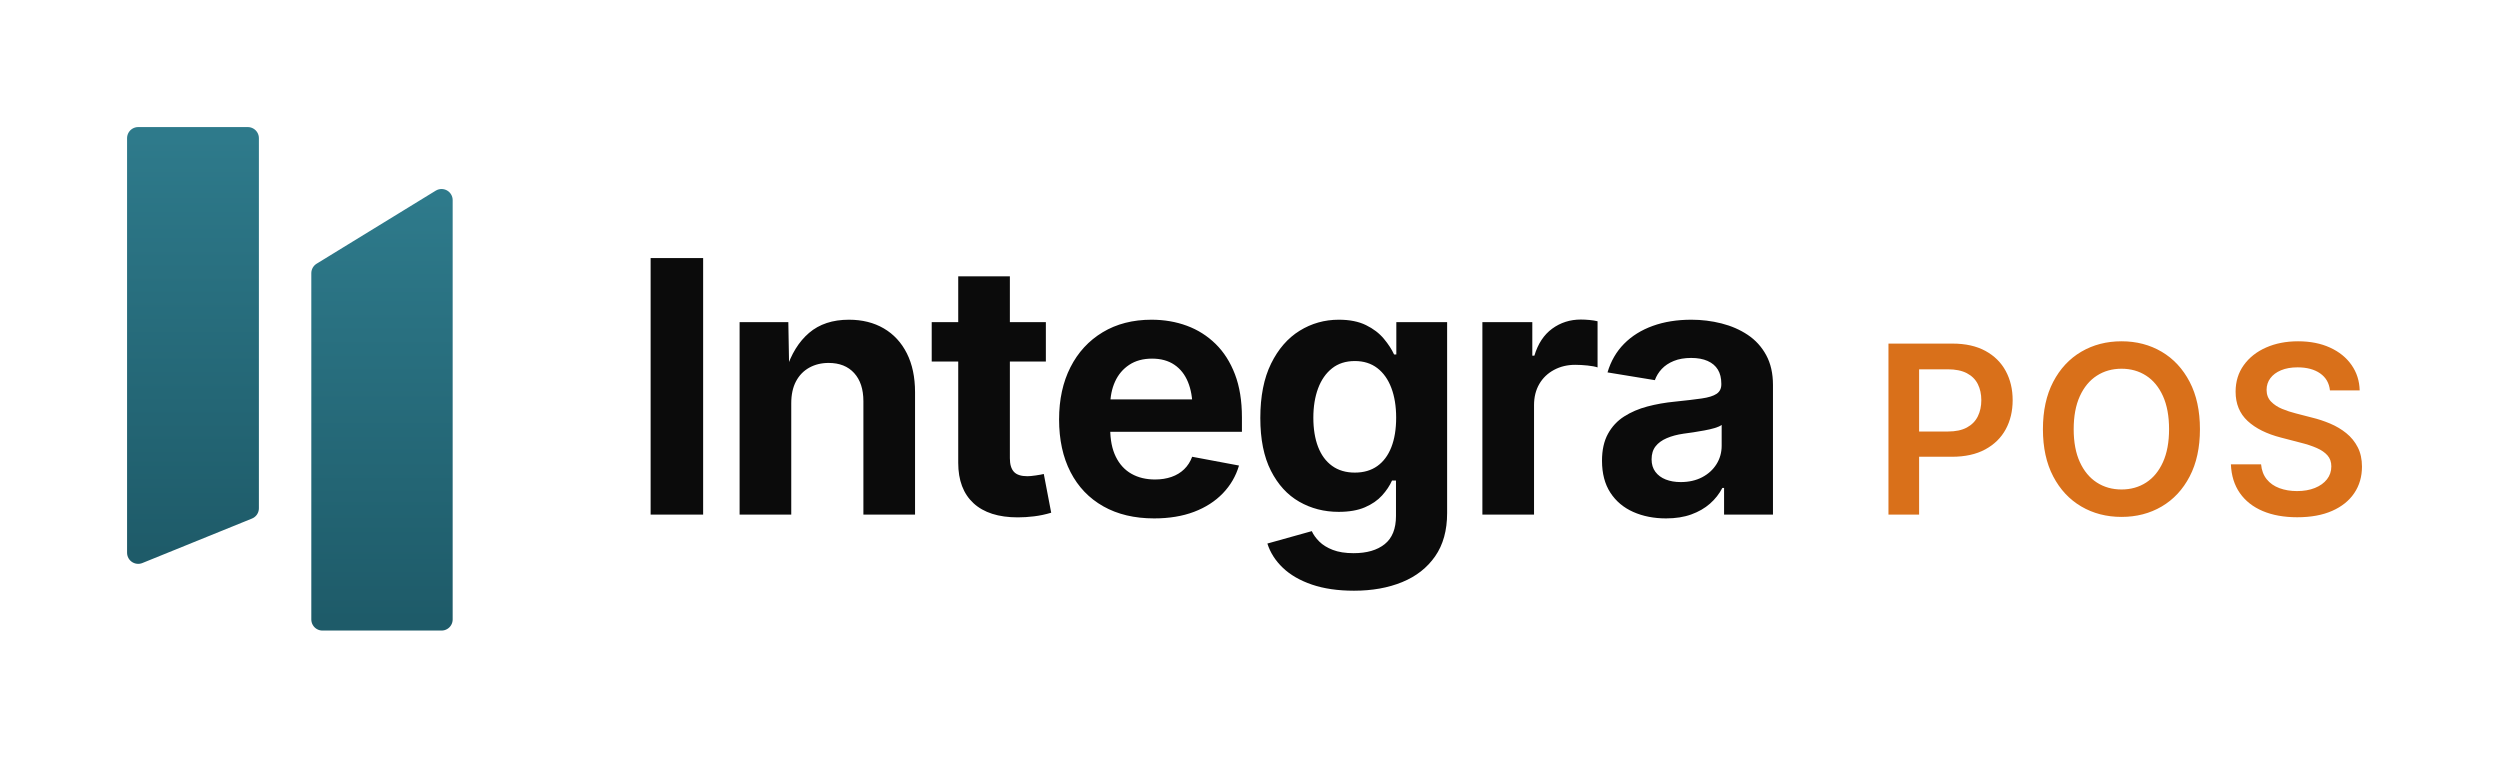
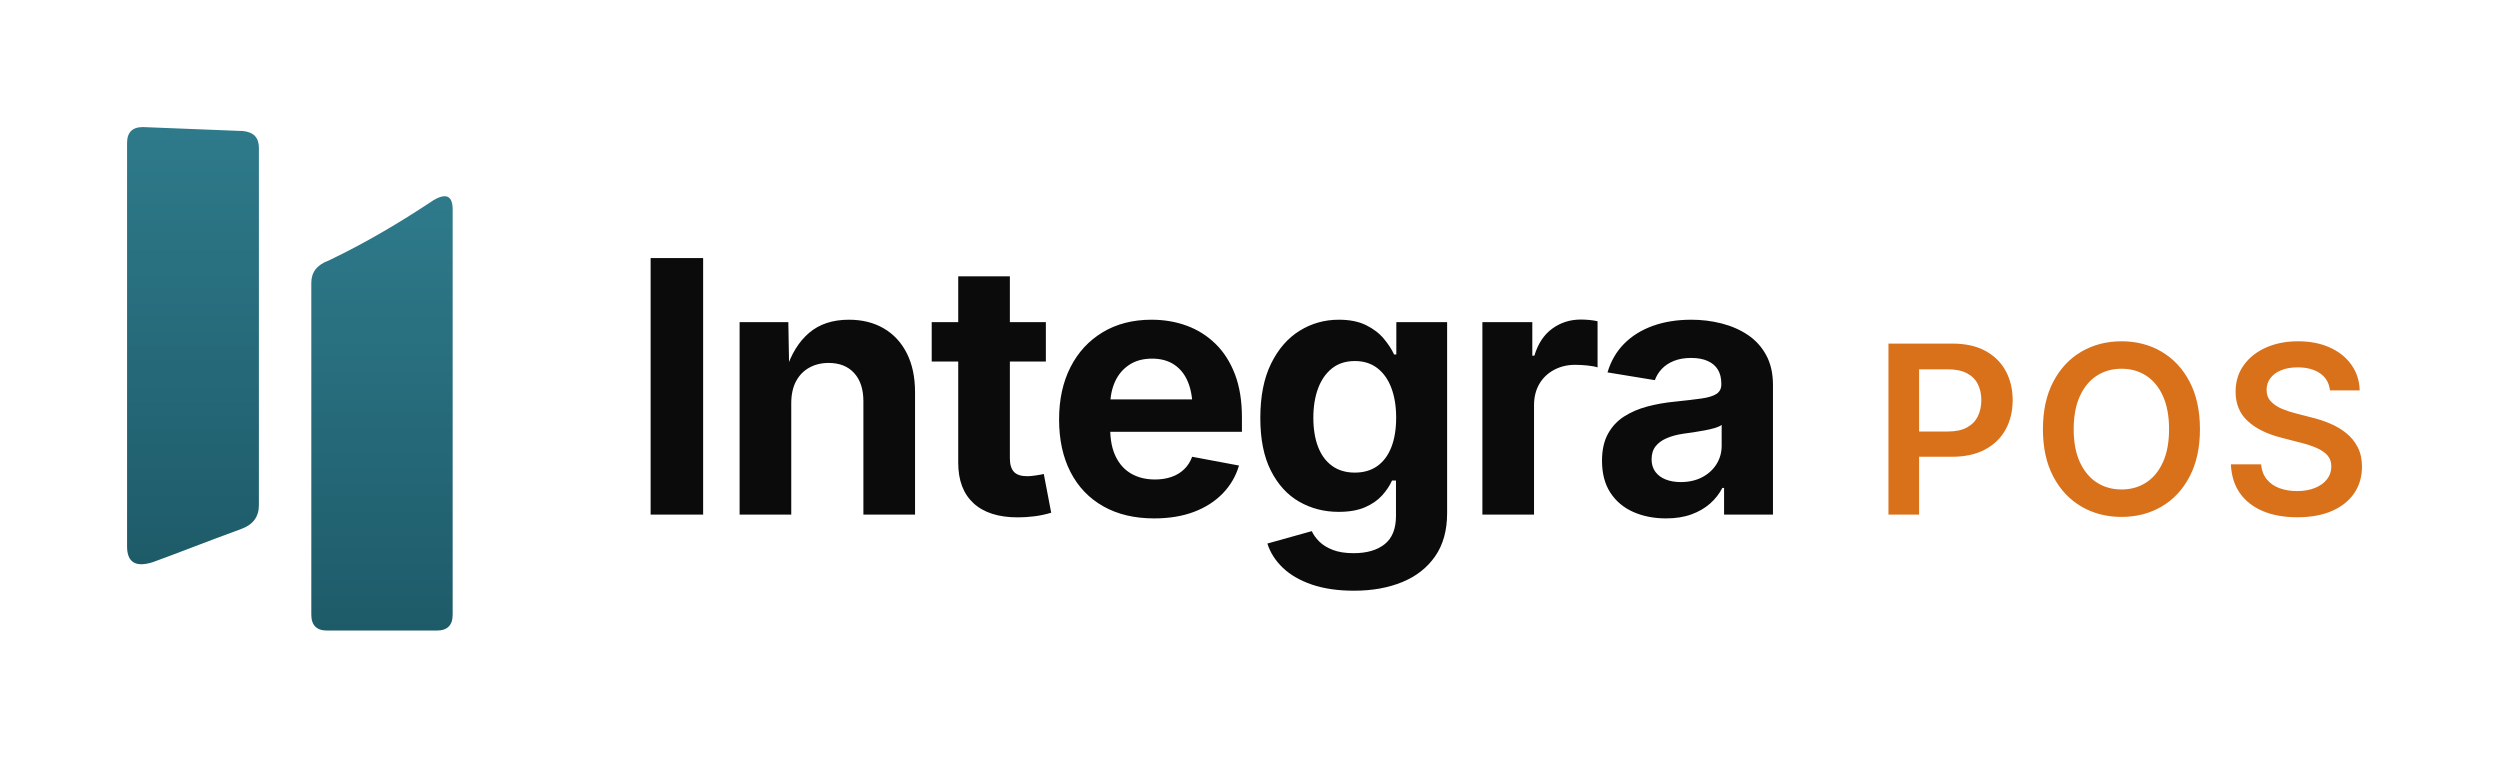
<svg xmlns="http://www.w3.org/2000/svg" viewBox="0 0 1574 477" width="1574" height="477">
  <defs>
    <linearGradient id="ig" x1="0" y1="0" x2="0" y2="1">
      <stop offset="0" stop-color="#2E7A8B" />
      <stop offset="1" stop-color="#1E5B69" />
    </linearGradient>
  </defs>
-   <polygon points="87,87 156,87 156,320 87,348" fill="url(#ig)" stroke="url(#ig)" stroke-width="14" stroke-linejoin="round" />
-   <polygon points="203,172 278,126 278,390 203,390" fill="url(#ig)" stroke="url(#ig)" stroke-width="14" stroke-linejoin="round" />
+   <path fill="url(#ig)" d="M90,80 L153,82.5 Q163,83.5 163,93 L163,318 Q163,329 152,333 C130,341 110,349 96,354 Q80,359 80,344 L80,90 Q80,80 90,80 Z" />
+   <path fill="url(#ig)" d="M196,178 Q196,168 207,164 C230,153 252,140 273,126 Q285,119 285,132 L285,387 Q285,397 275,397 L206,397 Q196,397 196,387 Z" />
  <path d="M442.695 162.486V324.0H409.634V162.486ZM498.174 253.866V324.0H465.654V202.811H496.331L496.873 233.054H494.922Q499.691 217.878 509.393 209.585Q519.095 201.293 534.487 201.293Q547.061 201.293 556.438 206.767Q565.814 212.241 570.963 222.485Q576.112 232.729 576.112 246.929V324.0H543.593V252.565Q543.593 241.292 537.793 234.896Q531.994 228.501 521.696 228.501Q514.867 228.501 509.501 231.482Q504.136 234.463 501.155 240.1Q498.174 245.736 498.174 253.866ZM658.473 202.811V227.634H586.605V202.811ZM603.298 173.977H635.818V288.554Q635.818 294.299 638.365 297.063Q640.913 299.827 646.875 299.827Q648.717 299.827 652.078 299.339Q655.438 298.852 657.172 298.418L661.834 322.808Q656.414 324.434 651.048 325.084Q645.682 325.734 640.804 325.734Q622.593 325.734 612.946 316.846Q603.298 307.957 603.298 291.372ZM726.634 326.385Q708.098 326.385 694.657 318.797Q681.215 311.209 674.007 297.226Q666.798 283.242 666.798 264.056Q666.798 245.303 673.953 231.211Q681.107 217.119 694.223 209.206Q707.339 201.293 725.008 201.293Q736.932 201.293 747.23 205.087Q757.528 208.881 765.332 216.523Q773.137 224.165 777.527 235.655Q781.917 247.146 781.917 262.755V271.86H680.131V251.481H765.983L750.807 256.901Q750.807 247.471 747.934 240.479Q745.062 233.487 739.371 229.639Q733.68 225.791 725.333 225.791Q716.878 225.791 710.971 229.693Q705.063 233.596 702.028 240.262Q698.993 246.929 698.993 255.492V269.909Q698.993 280.424 702.516 287.578Q706.038 294.732 712.38 298.31Q718.721 301.887 727.176 301.887Q732.921 301.887 737.582 300.261Q742.244 298.635 745.55 295.437Q748.856 292.239 750.59 287.578L780.075 293.106Q777.148 303.079 769.885 310.613Q762.622 318.146 751.728 322.266Q740.834 326.385 726.634 326.385ZM852.463 371.912Q837.287 371.912 826.014 368.064Q814.74 364.216 807.695 357.495Q800.649 350.774 797.939 342.211L825.905 334.406Q827.423 337.767 830.621 340.964Q833.819 344.162 839.13 346.222Q844.442 348.281 852.246 348.281Q864.712 348.281 871.812 342.59Q878.912 336.899 878.912 324.867V302.537H876.419Q874.251 307.415 870.132 311.968Q866.013 316.521 859.346 319.393Q852.68 322.266 842.816 322.266Q829.157 322.266 817.992 315.87Q806.827 309.475 800.161 296.358Q793.494 283.242 793.494 263.188Q793.494 242.701 800.269 228.935Q807.044 215.168 818.263 208.23Q829.483 201.293 842.924 201.293Q853.113 201.293 860.051 204.708Q866.988 208.122 871.27 213.271Q875.552 218.42 877.72 223.189H879.129V202.811H911.107V323.024Q911.107 339.393 903.573 350.232Q896.039 361.072 882.815 366.492Q869.59 371.912 852.463 371.912ZM853.005 297.551Q861.352 297.551 867.151 293.432Q872.95 289.312 875.986 281.562Q879.021 273.812 879.021 262.972Q879.021 252.24 875.986 244.219Q872.95 236.197 867.151 231.753Q861.352 227.309 853.005 227.309Q844.442 227.309 838.642 231.916Q832.843 236.522 829.862 244.544Q826.881 252.565 826.881 262.972Q826.881 273.595 829.862 281.345Q832.843 289.096 838.696 293.323Q844.55 297.551 853.005 297.551ZM933.307 324.0V202.811H964.742V223.948H966.043Q969.403 212.675 977.262 206.93Q985.121 201.185 995.311 201.185Q997.804 201.185 1000.73 201.456Q1003.657 201.727 1005.825 202.269V231.319Q1003.657 230.561 999.538 230.127Q995.419 229.693 991.733 229.693Q984.362 229.693 978.4 232.891Q972.438 236.089 969.132 241.78Q965.826 247.471 965.826 255.059V324.0ZM1048.946 326.385Q1037.456 326.385 1028.296 322.32Q1019.137 318.255 1013.879 310.179Q1008.622 302.104 1008.622 290.071Q1008.622 279.99 1012.362 273.161Q1016.101 266.332 1022.551 262.213Q1029.001 258.094 1037.185 255.926Q1045.369 253.758 1054.366 252.891Q1064.881 251.807 1071.33 250.885Q1077.78 249.964 1080.761 247.958Q1083.742 245.953 1083.742 242.051V241.509Q1083.742 236.306 1081.574 232.729Q1079.406 229.151 1075.124 227.254Q1070.843 225.357 1064.772 225.357Q1058.485 225.357 1053.824 227.254Q1049.163 229.151 1046.236 232.295Q1043.309 235.438 1041.9 239.341L1012.091 234.463Q1015.234 223.84 1022.497 216.469Q1029.76 209.098 1040.545 205.195Q1051.331 201.293 1064.881 201.293Q1074.637 201.293 1083.85 203.624Q1093.064 205.954 1100.381 210.832Q1107.698 215.71 1111.98 223.569Q1116.262 231.428 1116.262 242.376V324.0H1085.476V307.198H1084.392Q1081.466 312.835 1076.588 317.117Q1071.71 321.398 1064.826 323.892Q1057.943 326.385 1048.946 326.385ZM1058.16 303.513Q1065.856 303.513 1071.656 300.478Q1077.455 297.442 1080.707 292.239Q1083.959 287.036 1083.959 280.641V267.524Q1082.55 268.608 1079.623 269.476Q1076.696 270.343 1073.119 270.993Q1069.542 271.644 1066.073 272.186Q1062.604 272.728 1059.894 273.053Q1053.932 273.92 1049.38 275.871Q1044.827 277.822 1042.334 281.02Q1039.841 284.218 1039.841 289.204Q1039.841 293.865 1042.225 297.063Q1044.61 300.261 1048.729 301.887Q1052.848 303.513 1058.16 303.513Z" fill="#0B0B0B" />
  <path d="M1188.976 324.0V216.324H1229.228Q1241.586 216.324 1250.041 220.949Q1258.496 225.574 1262.832 233.632Q1267.168 241.689 1267.168 251.951Q1267.168 262.285 1262.796 270.307Q1258.424 278.328 1249.896 282.953Q1241.369 287.578 1228.939 287.578H1202.273V271.68H1226.41Q1233.709 271.68 1238.37 269.15Q1243.031 266.621 1245.235 262.141Q1247.439 257.66 1247.439 251.951Q1247.439 246.242 1245.235 241.834Q1243.031 237.426 1238.334 234.969Q1233.637 232.512 1226.265 232.512H1208.271V324.0ZM1335.725 325.445Q1321.561 325.445 1310.359 318.869Q1299.158 312.293 1292.691 299.936Q1286.223 287.578 1286.223 270.234Q1286.223 252.818 1292.691 240.425Q1299.158 228.031 1310.359 221.455Q1321.561 214.879 1335.725 214.879Q1349.817 214.879 1360.982 221.455Q1372.147 228.031 1378.614 240.425Q1385.082 252.818 1385.082 270.234Q1385.082 287.578 1378.614 299.972Q1372.147 312.365 1360.982 318.905Q1349.817 325.445 1335.725 325.445ZM1335.725 308.174Q1344.469 308.174 1351.226 303.802Q1357.983 299.43 1361.813 290.938Q1365.643 282.447 1365.643 270.234Q1365.643 257.877 1361.813 249.386Q1357.983 240.895 1351.226 236.522Q1344.469 232.15 1335.725 232.15Q1326.908 232.15 1320.115 236.559Q1313.322 240.967 1309.456 249.458Q1305.59 257.949 1305.59 270.234Q1305.59 282.447 1309.456 290.902Q1313.322 299.357 1320.115 303.766Q1326.908 308.174 1335.725 308.174ZM1446.34 325.662Q1433.838 325.662 1424.624 321.76Q1415.411 317.857 1410.207 310.414Q1405.004 302.971 1404.571 292.348H1423.577Q1424.082 297.984 1427.118 301.742Q1430.153 305.5 1435.139 307.343Q1440.125 309.186 1446.196 309.186Q1452.555 309.186 1457.433 307.234Q1462.311 305.283 1465.057 301.778Q1467.803 298.273 1467.803 293.648Q1467.803 289.457 1465.382 286.711Q1462.961 283.965 1458.589 282.05Q1454.217 280.135 1448.364 278.689L1436.151 275.51Q1422.637 272.041 1415.085 265.031Q1407.534 258.021 1407.534 246.604Q1407.534 237.064 1412.664 229.91Q1417.795 222.756 1426.684 218.817Q1435.573 214.879 1446.846 214.879Q1458.336 214.879 1467.008 218.854Q1475.68 222.828 1480.558 229.838Q1485.436 236.848 1485.653 245.809H1466.936Q1466.213 238.871 1460.757 235.077Q1455.301 231.283 1446.557 231.283Q1440.487 231.283 1436.115 233.126Q1431.743 234.969 1429.394 238.148Q1427.045 241.328 1427.045 245.447Q1427.045 249.928 1429.828 252.818Q1432.61 255.709 1436.837 257.443Q1441.065 259.178 1445.401 260.262L1455.446 262.863Q1461.444 264.309 1467.081 266.693Q1472.717 269.078 1477.234 272.728Q1481.75 276.377 1484.424 281.58Q1487.098 286.783 1487.098 293.793Q1487.098 303.26 1482.256 310.45Q1477.414 317.641 1468.309 321.651Q1459.204 325.662 1446.34 325.662Z" fill="#D9701A" />
</svg>
